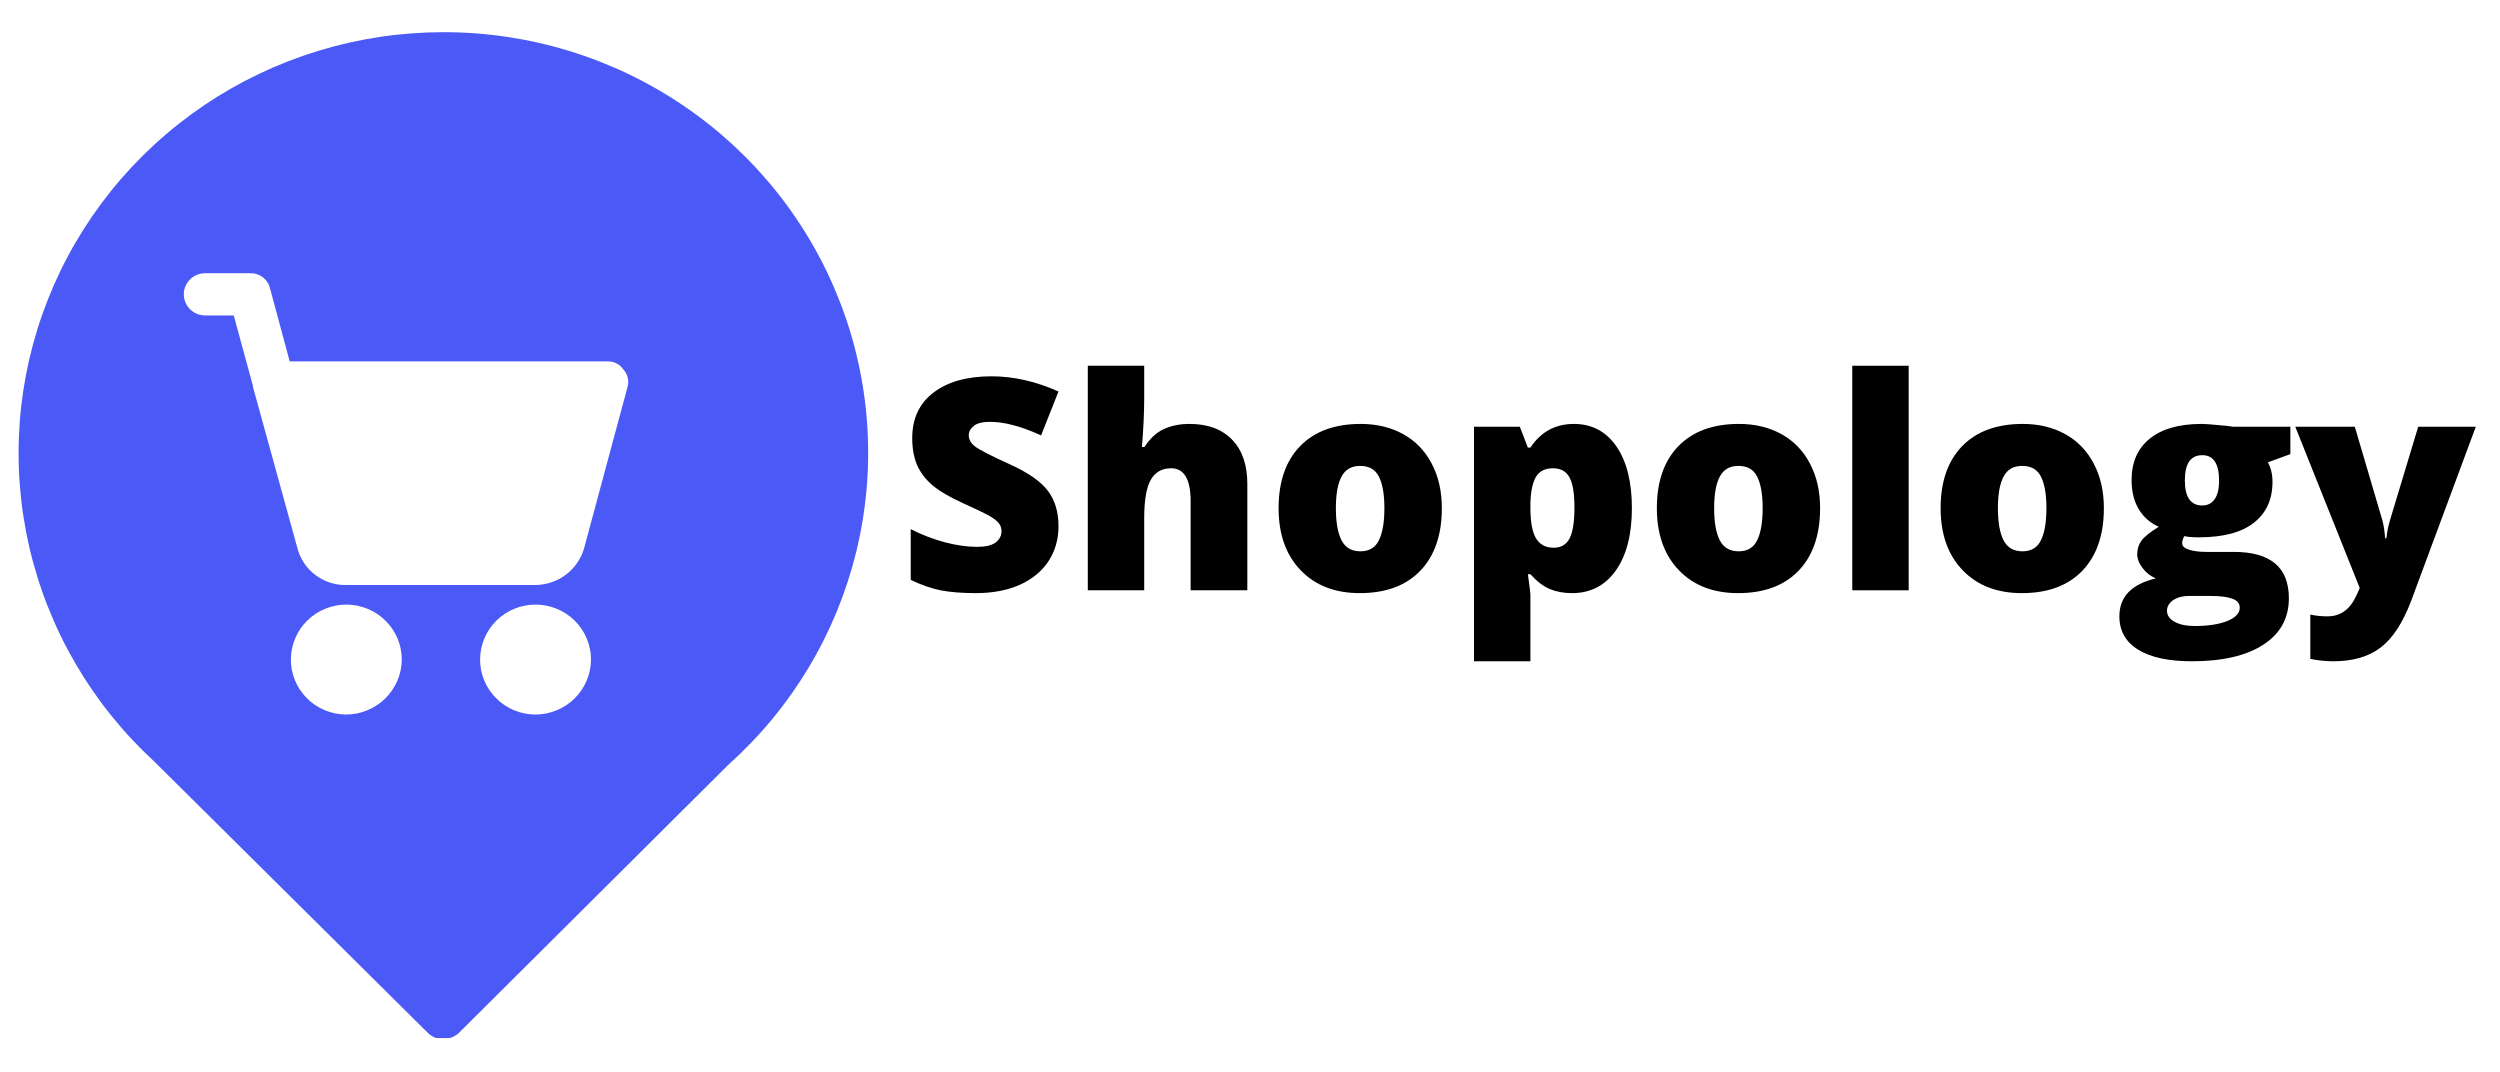
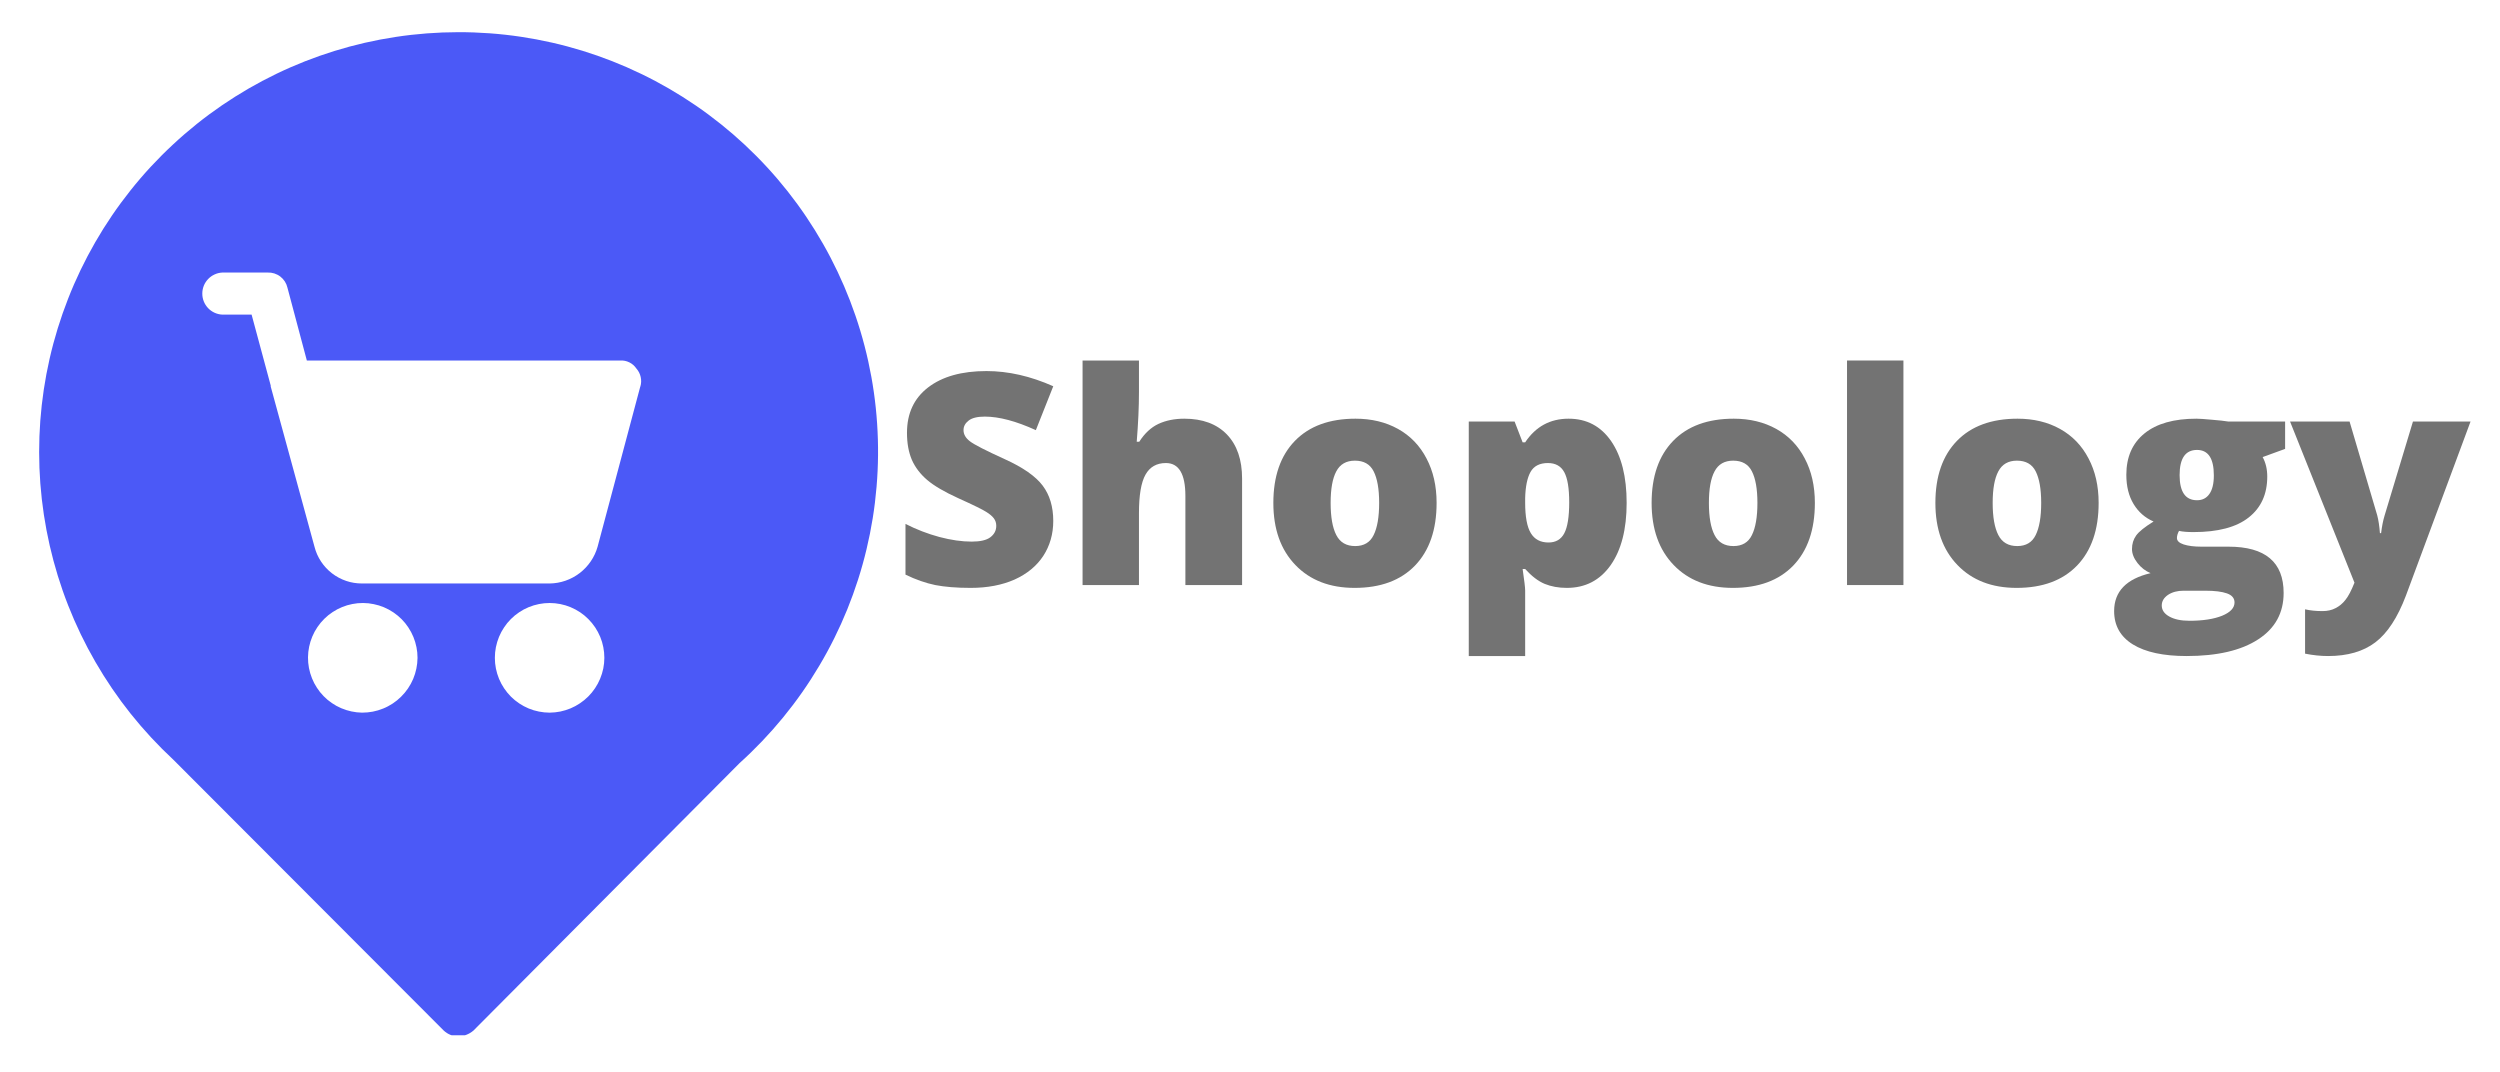
- <svg xmlns="http://www.w3.org/2000/svg" contentScriptType="text/ecmascript" width="262.5pt" zoomAndPan="magnify" contentStyleType="text/css" viewBox="0 0 262.5 112.5" height="112.5pt" preserveAspectRatio="xMidYMid meet" version="1.2">
+ <svg xmlns="http://www.w3.org/2000/svg" xmlns:xlink="http://www.w3.org/1999/xlink" width="262.5" zoomAndPan="magnify" viewBox="0 0 262.5 112.5" height="112.5" preserveAspectRatio="xMidYMid meet" version="1.0">
  <defs>
-     <g />
-     <clipPath xml:id="clip1" id="clip1">
-       <path d="M 1 3.219 L 92 3.219 L 92 108.996 L 1 108.996 Z M 1 3.219 " />
+     <g>
+       <g id="glyph-0-0" />
+       <g id="glyph-0-1">
+         <path d="M 16.875 -6.734 C 16.875 -5.359 16.523 -4.133 15.828 -3.062 C 15.129 -2 14.125 -1.172 12.812 -0.578 C 11.5 0.004 9.961 0.297 8.203 0.297 C 6.723 0.297 5.484 0.195 4.484 0 C 3.484 -0.207 2.441 -0.57 1.359 -1.094 L 1.359 -6.422 C 2.504 -5.836 3.691 -5.379 4.922 -5.047 C 6.148 -4.723 7.281 -4.562 8.312 -4.562 C 9.207 -4.562 9.859 -4.711 10.266 -5.016 C 10.68 -5.328 10.891 -5.727 10.891 -6.219 C 10.891 -6.52 10.805 -6.781 10.641 -7 C 10.473 -7.227 10.203 -7.457 9.828 -7.688 C 9.461 -7.926 8.484 -8.406 6.891 -9.125 C 5.453 -9.781 4.367 -10.414 3.641 -11.031 C 2.922 -11.645 2.383 -12.348 2.031 -13.141 C 1.688 -13.941 1.516 -14.891 1.516 -15.984 C 1.516 -18.023 2.254 -19.613 3.734 -20.75 C 5.223 -21.895 7.266 -22.469 9.859 -22.469 C 12.148 -22.469 14.488 -21.938 16.875 -20.875 L 15.047 -16.266 C 12.973 -17.211 11.188 -17.688 9.688 -17.688 C 8.906 -17.688 8.336 -17.547 7.984 -17.266 C 7.629 -16.992 7.453 -16.66 7.453 -16.266 C 7.453 -15.828 7.676 -15.438 8.125 -15.094 C 8.57 -14.75 9.789 -14.125 11.781 -13.219 C 13.695 -12.352 15.023 -11.426 15.766 -10.438 C 16.504 -9.457 16.875 -8.223 16.875 -6.734 Z M 16.875 -6.734 " />
+       </g>
+       <g id="glyph-0-2">
+         <path d="M 12.844 0 L 12.844 -9.359 C 12.844 -11.66 12.16 -12.812 10.797 -12.812 C 9.828 -12.812 9.113 -12.406 8.656 -11.594 C 8.195 -10.781 7.969 -9.43 7.969 -7.547 L 7.969 0 L 2.047 0 L 2.047 -23.578 L 7.969 -23.578 L 7.969 -20.234 C 7.969 -18.711 7.891 -16.984 7.734 -15.047 L 8 -15.047 C 8.562 -15.93 9.234 -16.555 10.016 -16.922 C 10.797 -17.285 11.703 -17.469 12.734 -17.469 C 14.648 -17.469 16.141 -16.914 17.203 -15.812 C 18.266 -14.707 18.797 -13.16 18.797 -11.172 L 18.797 0 Z M 12.844 0 " />
+       </g>
+       <g id="glyph-0-3">
+         <path d="M 18.438 -8.625 C 18.438 -5.812 17.68 -3.617 16.172 -2.047 C 14.66 -0.484 12.547 0.297 9.828 0.297 C 7.223 0.297 5.148 -0.504 3.609 -2.109 C 2.066 -3.711 1.297 -5.883 1.297 -8.625 C 1.297 -11.414 2.051 -13.586 3.562 -15.141 C 5.07 -16.691 7.191 -17.469 9.922 -17.469 C 11.609 -17.469 13.098 -17.109 14.391 -16.391 C 15.68 -15.672 16.676 -14.641 17.375 -13.297 C 18.082 -11.961 18.438 -10.406 18.438 -8.625 Z M 7.312 -8.625 C 7.312 -7.145 7.508 -6.02 7.906 -5.25 C 8.301 -4.477 8.961 -4.094 9.891 -4.094 C 10.805 -4.094 11.453 -4.477 11.828 -5.25 C 12.211 -6.02 12.406 -7.145 12.406 -8.625 C 12.406 -10.082 12.211 -11.188 11.828 -11.938 C 11.453 -12.688 10.797 -13.062 9.859 -13.062 C 8.953 -13.062 8.301 -12.688 7.906 -11.938 C 7.508 -11.195 7.312 -10.094 7.312 -8.625 Z M 7.312 -8.625 " />
+       </g>
+       <g id="glyph-0-4">
+         <path d="M 12.344 0.297 C 11.477 0.297 10.703 0.156 10.016 -0.125 C 9.328 -0.414 8.645 -0.938 7.969 -1.688 L 7.703 -1.688 C 7.879 -0.477 7.969 0.27 7.969 0.562 L 7.969 7.453 L 2.047 7.453 L 2.047 -17.172 L 6.859 -17.172 L 7.703 -14.984 L 7.969 -14.984 C 9.07 -16.641 10.594 -17.469 12.531 -17.469 C 14.426 -17.469 15.914 -16.68 17 -15.109 C 18.082 -13.535 18.625 -11.375 18.625 -8.625 C 18.625 -5.852 18.062 -3.672 16.938 -2.078 C 15.812 -0.492 14.281 0.297 12.344 0.297 Z M 10.359 -12.812 C 9.492 -12.812 8.883 -12.5 8.531 -11.875 C 8.188 -11.258 8 -10.344 7.969 -9.125 L 7.969 -8.656 C 7.969 -7.176 8.164 -6.109 8.562 -5.453 C 8.957 -4.797 9.578 -4.469 10.422 -4.469 C 11.18 -4.469 11.734 -4.789 12.078 -5.438 C 12.422 -6.094 12.594 -7.176 12.594 -8.688 C 12.594 -10.156 12.422 -11.207 12.078 -11.844 C 11.734 -12.488 11.16 -12.812 10.359 -12.812 Z M 10.359 -12.812 " />
+       </g>
+       <g id="glyph-0-5">
+         <path d="M 7.969 0 L 2.047 0 L 2.047 -23.578 L 7.969 -23.578 Z M 7.969 0 " />
+       </g>
+       <g id="glyph-0-6">
+         <path d="M 18.25 -17.172 L 18.25 -14.297 L 15.891 -13.438 C 16.211 -12.852 16.375 -12.172 16.375 -11.391 C 16.375 -9.547 15.723 -8.113 14.422 -7.094 C 13.129 -6.07 11.195 -5.562 8.625 -5.562 C 7.988 -5.562 7.484 -5.602 7.109 -5.688 C 6.961 -5.414 6.891 -5.164 6.891 -4.938 C 6.891 -4.645 7.125 -4.422 7.594 -4.266 C 8.07 -4.109 8.695 -4.031 9.469 -4.031 L 12.312 -4.031 C 16.164 -4.031 18.094 -2.41 18.094 0.828 C 18.094 2.922 17.203 4.547 15.422 5.703 C 13.641 6.867 11.133 7.453 7.906 7.453 C 5.469 7.453 3.586 7.047 2.266 6.234 C 0.953 5.422 0.297 4.254 0.297 2.734 C 0.297 0.68 1.57 -0.645 4.125 -1.25 C 3.594 -1.469 3.133 -1.82 2.75 -2.312 C 2.363 -2.812 2.172 -3.301 2.172 -3.781 C 2.172 -4.32 2.316 -4.797 2.609 -5.203 C 2.898 -5.609 3.508 -6.098 4.438 -6.672 C 3.551 -7.055 2.852 -7.664 2.344 -8.5 C 1.832 -9.344 1.578 -10.367 1.578 -11.578 C 1.578 -13.441 2.211 -14.891 3.484 -15.922 C 4.754 -16.953 6.57 -17.469 8.938 -17.469 C 9.25 -17.469 9.789 -17.43 10.562 -17.359 C 11.332 -17.297 11.898 -17.234 12.266 -17.172 Z M 5.297 2.141 C 5.297 2.617 5.555 3.004 6.078 3.297 C 6.609 3.598 7.316 3.75 8.203 3.75 C 9.629 3.75 10.773 3.57 11.641 3.219 C 12.504 2.863 12.938 2.398 12.938 1.828 C 12.938 1.379 12.672 1.062 12.141 0.875 C 11.617 0.688 10.867 0.594 9.891 0.594 L 7.578 0.594 C 6.941 0.594 6.398 0.738 5.953 1.031 C 5.516 1.332 5.297 1.703 5.297 2.141 Z M 7.172 -11.547 C 7.172 -9.785 7.781 -8.906 9 -8.906 C 9.562 -8.906 9.992 -9.125 10.297 -9.562 C 10.609 -10 10.766 -10.648 10.766 -11.516 C 10.766 -13.297 10.176 -14.188 9 -14.188 C 7.781 -14.188 7.172 -13.305 7.172 -11.547 Z M 7.172 -11.547 " />
+       </g>
+       <g id="glyph-0-7">
+         <path d="M -0.031 -17.172 L 6.219 -17.172 L 9.125 -7.312 C 9.258 -6.801 9.352 -6.18 9.406 -5.453 L 9.531 -5.453 C 9.613 -6.148 9.734 -6.758 9.891 -7.281 L 12.875 -17.172 L 18.922 -17.172 L 12.141 1.094 C 11.266 3.414 10.191 5.055 8.922 6.016 C 7.66 6.973 6.008 7.453 3.969 7.453 C 3.176 7.453 2.367 7.367 1.547 7.203 L 1.547 2.547 C 2.078 2.672 2.688 2.734 3.375 2.734 C 3.906 2.734 4.363 2.629 4.75 2.422 C 5.145 2.223 5.488 1.938 5.781 1.562 C 6.082 1.195 6.398 0.594 6.734 -0.25 Z M -0.031 -17.172 " />
+       </g>
+     </g>
+     <clipPath id="clip-0">
+       <path d="M 4 3.219 L 93 3.219 L 93 108.703 L 4 108.703 Z M 4 3.219 " clip-rule="nonzero" />
    </clipPath>
  </defs>
-   <g xml:id="surface1" id="surface1">
-     <g clip-rule="nonzero" clip-path="url(#clip1)">
-       <path style=" stroke:none;fill-rule:nonzero;fill:rgb(29.41%,34.9%,96.86%);fill-opacity:1;" d="M 46.504 3.379 C 44.277 3.383 42.062 3.547 39.859 3.879 C 37.656 4.211 35.492 4.703 33.363 5.355 C 31.238 6.008 29.172 6.812 27.164 7.773 C 25.16 8.73 23.234 9.832 21.395 11.078 C 19.559 12.324 17.82 13.695 16.191 15.199 C 14.559 16.703 13.047 18.316 11.66 20.043 C 10.273 21.77 9.023 23.59 7.91 25.504 C 6.797 27.414 5.836 29.398 5.023 31.457 C 4.211 33.512 3.559 35.613 3.062 37.77 C 2.57 39.922 2.238 42.098 2.074 44.301 C 1.91 46.5 1.91 48.703 2.078 50.902 C 2.246 53.105 2.578 55.281 3.074 57.434 C 3.57 59.586 4.227 61.688 5.043 63.742 C 5.855 65.797 6.82 67.781 7.934 69.691 C 9.051 71.605 10.301 73.422 11.691 75.148 C 13.082 76.875 14.594 78.488 16.227 79.988 L 44.98 108.508 C 45.41 108.898 45.918 109.102 46.5 109.113 C 47.113 109.102 47.656 108.898 48.129 108.508 L 76.43 80.344 C 78.094 78.855 79.637 77.254 81.059 75.535 C 82.48 73.816 83.762 72.004 84.906 70.094 C 86.055 68.184 87.047 66.199 87.891 64.141 C 88.73 62.082 89.414 59.973 89.938 57.812 C 90.457 55.648 90.812 53.461 91 51.25 C 91.188 49.035 91.207 46.82 91.059 44.602 C 90.91 42.387 90.594 40.191 90.109 38.023 C 89.629 35.852 88.984 33.73 88.176 31.66 C 87.371 29.586 86.414 27.582 85.301 25.652 C 84.191 23.723 82.941 21.887 81.551 20.145 C 80.16 18.402 78.645 16.773 77.008 15.258 C 75.367 13.742 73.625 12.355 71.773 11.102 C 69.926 9.848 67.988 8.734 65.973 7.77 C 63.953 6.805 61.871 5.992 59.73 5.34 C 57.59 4.684 55.41 4.195 53.191 3.867 C 50.977 3.535 48.746 3.375 46.504 3.379 Z M 36.285 75.027 C 35.902 75.02 35.527 74.98 35.152 74.898 C 34.781 74.82 34.418 74.707 34.07 74.559 C 33.719 74.41 33.387 74.23 33.07 74.016 C 32.758 73.801 32.465 73.559 32.199 73.289 C 31.934 73.02 31.695 72.727 31.488 72.41 C 31.277 72.094 31.105 71.758 30.961 71.41 C 30.82 71.059 30.711 70.695 30.641 70.324 C 30.57 69.953 30.539 69.578 30.543 69.203 C 30.543 68.824 30.586 68.449 30.664 68.078 C 30.742 67.711 30.855 67.352 31.004 67.004 C 31.152 66.656 31.332 66.324 31.547 66.012 C 31.762 65.699 32.004 65.41 32.277 65.145 C 32.547 64.879 32.844 64.645 33.16 64.434 C 33.48 64.227 33.816 64.051 34.168 63.91 C 34.52 63.766 34.887 63.66 35.258 63.59 C 35.633 63.516 36.012 63.48 36.395 63.484 C 36.773 63.484 37.152 63.523 37.523 63.598 C 37.898 63.676 38.262 63.785 38.613 63.93 C 38.965 64.078 39.297 64.258 39.613 64.469 C 39.93 64.68 40.223 64.918 40.492 65.188 C 40.762 65.453 41 65.746 41.211 66.059 C 41.422 66.375 41.602 66.707 41.746 67.055 C 41.891 67.406 42.004 67.766 42.074 68.137 C 42.148 68.508 42.188 68.883 42.188 69.258 C 42.184 69.641 42.141 70.02 42.062 70.391 C 41.988 70.766 41.871 71.125 41.723 71.477 C 41.574 71.828 41.391 72.16 41.172 72.477 C 40.957 72.793 40.711 73.086 40.438 73.352 C 40.164 73.621 39.867 73.859 39.547 74.066 C 39.223 74.277 38.887 74.453 38.531 74.598 C 38.172 74.742 37.805 74.848 37.43 74.922 C 37.051 74.992 36.668 75.027 36.285 75.027 Z M 56.238 75.027 C 55.855 75.027 55.477 74.988 55.102 74.914 C 54.727 74.844 54.359 74.734 54.008 74.59 C 53.652 74.441 53.316 74.266 53 74.055 C 52.684 73.844 52.387 73.605 52.117 73.336 C 51.848 73.07 51.605 72.777 51.391 72.465 C 51.18 72.148 51 71.816 50.852 71.465 C 50.707 71.113 50.598 70.754 50.52 70.383 C 50.445 70.012 50.41 69.637 50.41 69.258 C 50.41 68.875 50.445 68.5 50.52 68.129 C 50.594 67.758 50.707 67.398 50.852 67.047 C 51 66.695 51.176 66.363 51.391 66.047 C 51.602 65.734 51.844 65.441 52.113 65.172 C 52.387 64.906 52.68 64.664 52.996 64.457 C 53.316 64.246 53.652 64.066 54.004 63.922 C 54.359 63.777 54.723 63.668 55.098 63.594 C 55.473 63.52 55.852 63.484 56.234 63.484 C 56.617 63.484 56.996 63.52 57.371 63.594 C 57.746 63.668 58.109 63.777 58.461 63.922 C 58.816 64.066 59.152 64.246 59.469 64.457 C 59.785 64.668 60.082 64.906 60.352 65.176 C 60.621 65.445 60.863 65.734 61.074 66.051 C 61.289 66.367 61.465 66.699 61.613 67.051 C 61.758 67.398 61.867 67.762 61.941 68.133 C 62.02 68.504 62.055 68.879 62.055 69.258 C 62.051 69.637 62.012 70.012 61.938 70.383 C 61.859 70.75 61.75 71.109 61.602 71.461 C 61.457 71.809 61.277 72.141 61.062 72.453 C 60.852 72.766 60.613 73.059 60.344 73.324 C 60.074 73.594 59.781 73.832 59.465 74.043 C 59.148 74.254 58.812 74.43 58.461 74.578 C 58.109 74.723 57.746 74.832 57.375 74.91 C 57 74.984 56.621 75.023 56.242 75.027 Z M 65.875 40.691 L 61.332 57.559 C 61.172 58.113 60.934 58.625 60.605 59.098 C 60.281 59.57 59.891 59.984 59.43 60.332 C 58.973 60.68 58.469 60.945 57.922 61.133 C 57.375 61.32 56.816 61.418 56.238 61.426 L 36.285 61.426 C 35.707 61.43 35.145 61.34 34.598 61.156 C 34.051 60.973 33.551 60.707 33.094 60.359 C 32.637 60.012 32.246 59.598 31.93 59.121 C 31.609 58.645 31.379 58.129 31.234 57.574 L 26.578 40.691 C 26.582 40.656 26.582 40.621 26.578 40.586 L 24.543 33.121 L 21.434 33.121 C 21.145 33.105 20.871 33.039 20.609 32.922 C 20.348 32.805 20.117 32.641 19.918 32.434 C 19.723 32.23 19.566 31.992 19.461 31.73 C 19.355 31.465 19.301 31.188 19.301 30.902 C 19.301 30.617 19.355 30.344 19.461 30.078 C 19.566 29.816 19.723 29.578 19.918 29.375 C 20.117 29.168 20.348 29.004 20.609 28.887 C 20.871 28.77 21.145 28.703 21.434 28.688 L 26.258 28.688 C 26.496 28.68 26.734 28.711 26.961 28.781 C 27.191 28.855 27.402 28.965 27.594 29.109 C 27.785 29.254 27.945 29.426 28.074 29.625 C 28.207 29.824 28.297 30.039 28.352 30.273 L 30.418 37.949 L 63.73 37.949 C 64.074 37.93 64.398 37.992 64.707 38.145 C 65.016 38.293 65.266 38.512 65.457 38.793 C 65.688 39.051 65.844 39.348 65.918 39.688 C 65.992 40.023 65.98 40.359 65.879 40.691 Z M 65.875 40.691 " />
-     </g>
-     <g style="fill:rgb(0%,0%,0%);fill-opacity:1;">
-       <g transform="translate(94.26754, 61.98124)">
-         <path style="stroke:none;" d="M 16.875 -6.734 C 16.875 -5.359 16.523 -4.133 15.828 -3.062 C 15.129 -2 14.125 -1.172 12.812 -0.578 C 11.5 0.004 9.961 0.297 8.203 0.297 C 6.723 0.297 5.484 0.195 4.484 0 C 3.484 -0.207 2.441 -0.57 1.359 -1.094 L 1.359 -6.422 C 2.504 -5.836 3.691 -5.379 4.922 -5.047 C 6.148 -4.723 7.281 -4.562 8.312 -4.562 C 9.207 -4.562 9.859 -4.711 10.266 -5.016 C 10.68 -5.328 10.891 -5.727 10.891 -6.219 C 10.891 -6.52 10.805 -6.781 10.641 -7 C 10.473 -7.227 10.203 -7.457 9.828 -7.688 C 9.461 -7.926 8.484 -8.406 6.891 -9.125 C 5.453 -9.781 4.367 -10.414 3.641 -11.031 C 2.922 -11.645 2.383 -12.348 2.031 -13.141 C 1.688 -13.941 1.516 -14.891 1.516 -15.984 C 1.516 -18.023 2.254 -19.613 3.734 -20.75 C 5.223 -21.895 7.266 -22.469 9.859 -22.469 C 12.148 -22.469 14.488 -21.938 16.875 -20.875 L 15.047 -16.266 C 12.973 -17.211 11.188 -17.688 9.688 -17.688 C 8.906 -17.688 8.336 -17.547 7.984 -17.266 C 7.629 -16.992 7.453 -16.66 7.453 -16.266 C 7.453 -15.828 7.676 -15.438 8.125 -15.094 C 8.57 -14.75 9.789 -14.125 11.781 -13.219 C 13.695 -12.352 15.023 -11.426 15.766 -10.438 C 16.504 -9.457 16.875 -8.223 16.875 -6.734 Z M 16.875 -6.734 " />
-       </g>
-     </g>
-     <g style="fill:rgb(0%,0%,0%);fill-opacity:1;">
-       <g transform="translate(112.1724, 61.98124)">
-         <path style="stroke:none;" d="M 12.844 0 L 12.844 -9.359 C 12.844 -11.66 12.16 -12.812 10.797 -12.812 C 9.828 -12.812 9.113 -12.406 8.656 -11.594 C 8.195 -10.781 7.969 -9.43 7.969 -7.547 L 7.969 0 L 2.047 0 L 2.047 -23.578 L 7.969 -23.578 L 7.969 -20.234 C 7.969 -18.711 7.891 -16.984 7.734 -15.047 L 8 -15.047 C 8.562 -15.93 9.234 -16.555 10.016 -16.922 C 10.797 -17.285 11.703 -17.469 12.734 -17.469 C 14.648 -17.469 16.141 -16.914 17.203 -15.812 C 18.266 -14.707 18.797 -13.16 18.797 -11.172 L 18.797 0 Z M 12.844 0 " />
-       </g>
-     </g>
-     <g style="fill:rgb(0%,0%,0%);fill-opacity:1;">
-       <g transform="translate(132.9553, 61.98124)">
-         <path style="stroke:none;" d="M 18.438 -8.625 C 18.438 -5.812 17.68 -3.617 16.172 -2.047 C 14.66 -0.484 12.547 0.297 9.828 0.297 C 7.223 0.297 5.148 -0.504 3.609 -2.109 C 2.066 -3.711 1.297 -5.883 1.297 -8.625 C 1.297 -11.414 2.051 -13.586 3.562 -15.141 C 5.07 -16.691 7.191 -17.469 9.922 -17.469 C 11.609 -17.469 13.098 -17.109 14.391 -16.391 C 15.68 -15.672 16.676 -14.641 17.375 -13.297 C 18.082 -11.961 18.438 -10.406 18.438 -8.625 Z M 7.312 -8.625 C 7.312 -7.145 7.508 -6.02 7.906 -5.25 C 8.301 -4.477 8.961 -4.094 9.891 -4.094 C 10.805 -4.094 11.453 -4.477 11.828 -5.25 C 12.211 -6.02 12.406 -7.145 12.406 -8.625 C 12.406 -10.082 12.211 -11.188 11.828 -11.938 C 11.453 -12.688 10.797 -13.062 9.859 -13.062 C 8.953 -13.062 8.301 -12.688 7.906 -11.938 C 7.508 -11.195 7.312 -10.094 7.312 -8.625 Z M 7.312 -8.625 " />
-       </g>
-     </g>
-     <g style="fill:rgb(0%,0%,0%);fill-opacity:1;">
-       <g transform="translate(152.7233, 61.98124)">
-         <path style="stroke:none;" d="M 12.344 0.297 C 11.477 0.297 10.703 0.156 10.016 -0.125 C 9.328 -0.414 8.645 -0.938 7.969 -1.688 L 7.703 -1.688 C 7.879 -0.477 7.969 0.27 7.969 0.562 L 7.969 7.453 L 2.047 7.453 L 2.047 -17.172 L 6.859 -17.172 L 7.703 -14.984 L 7.969 -14.984 C 9.07 -16.641 10.594 -17.469 12.531 -17.469 C 14.426 -17.469 15.914 -16.68 17 -15.109 C 18.082 -13.535 18.625 -11.375 18.625 -8.625 C 18.625 -5.852 18.062 -3.672 16.938 -2.078 C 15.812 -0.492 14.281 0.297 12.344 0.297 Z M 10.359 -12.812 C 9.492 -12.812 8.883 -12.5 8.531 -11.875 C 8.188 -11.258 8 -10.344 7.969 -9.125 L 7.969 -8.656 C 7.969 -7.176 8.164 -6.109 8.562 -5.453 C 8.957 -4.797 9.578 -4.469 10.422 -4.469 C 11.18 -4.469 11.734 -4.789 12.078 -5.438 C 12.422 -6.094 12.594 -7.176 12.594 -8.688 C 12.594 -10.156 12.422 -11.207 12.078 -11.844 C 11.734 -12.488 11.16 -12.812 10.359 -12.812 Z M 10.359 -12.812 " />
-       </g>
-     </g>
-     <g style="fill:rgb(0%,0%,0%);fill-opacity:1;">
-       <g transform="translate(172.6731, 61.98124)">
-         <path style="stroke:none;" d="M 18.438 -8.625 C 18.438 -5.812 17.68 -3.617 16.172 -2.047 C 14.66 -0.484 12.547 0.297 9.828 0.297 C 7.223 0.297 5.148 -0.504 3.609 -2.109 C 2.066 -3.711 1.297 -5.883 1.297 -8.625 C 1.297 -11.414 2.051 -13.586 3.562 -15.141 C 5.07 -16.691 7.191 -17.469 9.922 -17.469 C 11.609 -17.469 13.098 -17.109 14.391 -16.391 C 15.68 -15.672 16.676 -14.641 17.375 -13.297 C 18.082 -11.961 18.438 -10.406 18.438 -8.625 Z M 7.312 -8.625 C 7.312 -7.145 7.508 -6.02 7.906 -5.25 C 8.301 -4.477 8.961 -4.094 9.891 -4.094 C 10.805 -4.094 11.453 -4.477 11.828 -5.25 C 12.211 -6.02 12.406 -7.145 12.406 -8.625 C 12.406 -10.082 12.211 -11.188 11.828 -11.938 C 11.453 -12.688 10.797 -13.062 9.859 -13.062 C 8.953 -13.062 8.301 -12.688 7.906 -11.938 C 7.508 -11.195 7.312 -10.094 7.312 -8.625 Z M 7.312 -8.625 " />
-       </g>
-     </g>
-     <g style="fill:rgb(0%,0%,0%);fill-opacity:1;">
-       <g transform="translate(192.4411, 61.98124)">
-         <path style="stroke:none;" d="M 7.969 0 L 2.047 0 L 2.047 -23.578 L 7.969 -23.578 Z M 7.969 0 " />
-       </g>
-     </g>
-     <g style="fill:rgb(0%,0%,0%);fill-opacity:1;">
-       <g transform="translate(202.4691, 61.98124)">
-         <path style="stroke:none;" d="M 18.438 -8.625 C 18.438 -5.812 17.68 -3.617 16.172 -2.047 C 14.66 -0.484 12.547 0.297 9.828 0.297 C 7.223 0.297 5.148 -0.504 3.609 -2.109 C 2.066 -3.711 1.297 -5.883 1.297 -8.625 C 1.297 -11.414 2.051 -13.586 3.562 -15.141 C 5.07 -16.691 7.191 -17.469 9.922 -17.469 C 11.609 -17.469 13.098 -17.109 14.391 -16.391 C 15.68 -15.672 16.676 -14.641 17.375 -13.297 C 18.082 -11.961 18.438 -10.406 18.438 -8.625 Z M 7.312 -8.625 C 7.312 -7.145 7.508 -6.02 7.906 -5.25 C 8.301 -4.477 8.961 -4.094 9.891 -4.094 C 10.805 -4.094 11.453 -4.477 11.828 -5.25 C 12.211 -6.02 12.406 -7.145 12.406 -8.625 C 12.406 -10.082 12.211 -11.188 11.828 -11.938 C 11.453 -12.688 10.797 -13.062 9.859 -13.062 C 8.953 -13.062 8.301 -12.688 7.906 -11.938 C 7.508 -11.195 7.312 -10.094 7.312 -8.625 Z M 7.312 -8.625 " />
-       </g>
-     </g>
-     <g style="fill:rgb(0%,0%,0%);fill-opacity:1;">
-       <g transform="translate(222.2371, 61.98124)">
-         <path style="stroke:none;" d="M 18.25 -17.172 L 18.25 -14.297 L 15.891 -13.438 C 16.211 -12.852 16.375 -12.172 16.375 -11.391 C 16.375 -9.547 15.723 -8.113 14.422 -7.094 C 13.129 -6.07 11.195 -5.562 8.625 -5.562 C 7.988 -5.562 7.484 -5.602 7.109 -5.688 C 6.961 -5.414 6.891 -5.164 6.891 -4.938 C 6.891 -4.645 7.125 -4.422 7.594 -4.266 C 8.07 -4.109 8.695 -4.031 9.469 -4.031 L 12.312 -4.031 C 16.164 -4.031 18.094 -2.41 18.094 0.828 C 18.094 2.922 17.203 4.547 15.422 5.703 C 13.641 6.867 11.133 7.453 7.906 7.453 C 5.469 7.453 3.586 7.047 2.266 6.234 C 0.953 5.422 0.297 4.254 0.297 2.734 C 0.297 0.68 1.57 -0.645 4.125 -1.25 C 3.594 -1.469 3.133 -1.82 2.75 -2.312 C 2.363 -2.812 2.172 -3.301 2.172 -3.781 C 2.172 -4.32 2.316 -4.797 2.609 -5.203 C 2.898 -5.609 3.508 -6.098 4.438 -6.672 C 3.551 -7.055 2.852 -7.664 2.344 -8.5 C 1.832 -9.344 1.578 -10.367 1.578 -11.578 C 1.578 -13.441 2.211 -14.891 3.484 -15.922 C 4.754 -16.953 6.57 -17.469 8.938 -17.469 C 9.25 -17.469 9.789 -17.43 10.562 -17.359 C 11.332 -17.297 11.898 -17.234 12.266 -17.172 Z M 5.297 2.141 C 5.297 2.617 5.555 3.004 6.078 3.297 C 6.609 3.598 7.316 3.75 8.203 3.75 C 9.629 3.75 10.773 3.57 11.641 3.219 C 12.504 2.863 12.938 2.398 12.938 1.828 C 12.938 1.379 12.672 1.062 12.141 0.875 C 11.617 0.688 10.867 0.594 9.891 0.594 L 7.578 0.594 C 6.941 0.594 6.398 0.738 5.953 1.031 C 5.516 1.332 5.297 1.703 5.297 2.141 Z M 7.172 -11.547 C 7.172 -9.785 7.781 -8.906 9 -8.906 C 9.562 -8.906 9.992 -9.125 10.297 -9.562 C 10.609 -10 10.766 -10.648 10.766 -11.516 C 10.766 -13.297 10.176 -14.188 9 -14.188 C 7.781 -14.188 7.172 -13.305 7.172 -11.547 Z M 7.172 -11.547 " />
-       </g>
-     </g>
-     <g style="fill:rgb(0%,0%,0%);fill-opacity:1;">
-       <g transform="translate(241.0356, 61.98124)">
-         <path style="stroke:none;" d="M -0.031 -17.172 L 6.219 -17.172 L 9.125 -7.312 C 9.258 -6.801 9.352 -6.18 9.406 -5.453 L 9.531 -5.453 C 9.613 -6.148 9.734 -6.758 9.891 -7.281 L 12.875 -17.172 L 18.922 -17.172 L 12.141 1.094 C 11.266 3.414 10.191 5.055 8.922 6.016 C 7.66 6.973 6.008 7.453 3.969 7.453 C 3.176 7.453 2.367 7.367 1.547 7.203 L 1.547 2.547 C 2.078 2.672 2.688 2.734 3.375 2.734 C 3.906 2.734 4.363 2.629 4.75 2.422 C 5.145 2.223 5.488 1.938 5.781 1.562 C 6.082 1.195 6.398 0.594 6.734 -0.25 Z M -0.031 -17.172 " />
-       </g>
-     </g>
+   <path fill="rgb(100%, 100%, 100%)" d="M 16.574 25.25 L 69.688 25.25 L 69.688 76.867 L 16.574 76.867 Z M 16.574 25.25 " fill-opacity="1" fill-rule="nonzero" />
+   <g clip-path="url(#clip-0)">
+     <path fill="rgb(29.41%, 34.9%, 96.86%)" d="M 48.105 3.379 C 45.906 3.383 43.719 3.547 41.543 3.879 C 39.367 4.207 37.23 4.699 35.129 5.348 C 33.027 6 30.988 6.801 29.008 7.758 C 27.027 8.715 25.129 9.816 23.312 11.055 C 21.496 12.297 19.781 13.668 18.172 15.168 C 16.559 16.664 15.066 18.273 13.699 19.996 C 12.328 21.719 11.094 23.535 9.996 25.441 C 8.898 27.348 7.945 29.328 7.145 31.379 C 6.344 33.426 5.695 35.523 5.207 37.672 C 4.719 39.82 4.395 41.988 4.23 44.184 C 4.07 46.379 4.07 48.574 4.234 50.77 C 4.402 52.965 4.73 55.137 5.219 57.281 C 5.711 59.43 6.355 61.527 7.16 63.574 C 7.965 65.625 8.918 67.602 10.02 69.508 C 11.121 71.414 12.355 73.227 13.727 74.949 C 15.102 76.668 16.594 78.277 18.203 79.773 L 46.598 108.215 C 47.023 108.605 47.523 108.805 48.098 108.82 C 48.707 108.805 49.242 108.605 49.707 108.215 L 77.652 80.129 C 79.297 78.645 80.82 77.047 82.223 75.336 C 83.629 73.621 84.895 71.812 86.023 69.906 C 87.156 68.004 88.137 66.023 88.969 63.973 C 89.801 61.918 90.477 59.812 90.988 57.66 C 91.504 55.504 91.855 53.324 92.039 51.113 C 92.227 48.906 92.246 46.699 92.098 44.488 C 91.953 42.277 91.641 40.09 91.164 37.926 C 90.688 35.762 90.051 33.648 89.254 31.578 C 88.457 29.512 87.512 27.516 86.414 25.594 C 85.316 23.668 84.082 21.836 82.711 20.098 C 81.336 18.359 79.84 16.734 78.223 15.223 C 76.605 13.711 74.883 12.332 73.055 11.078 C 71.23 9.828 69.32 8.719 67.328 7.758 C 65.332 6.793 63.277 5.984 61.164 5.332 C 59.047 4.68 56.895 4.191 54.707 3.863 C 52.52 3.535 50.316 3.375 48.105 3.379 Z M 38.012 74.828 C 37.637 74.82 37.266 74.781 36.895 74.699 C 36.527 74.621 36.172 74.508 35.824 74.359 C 35.477 74.211 35.148 74.031 34.84 73.816 C 34.527 73.605 34.242 73.363 33.98 73.094 C 33.715 72.824 33.48 72.531 33.277 72.215 C 33.07 71.902 32.898 71.57 32.758 71.219 C 32.617 70.871 32.512 70.508 32.441 70.141 C 32.371 69.77 32.336 69.395 32.34 69.02 C 32.344 68.641 32.383 68.27 32.461 67.898 C 32.539 67.531 32.648 67.172 32.797 66.824 C 32.945 66.477 33.121 66.148 33.336 65.836 C 33.547 65.527 33.785 65.238 34.055 64.973 C 34.32 64.707 34.613 64.473 34.93 64.266 C 35.242 64.059 35.574 63.883 35.922 63.742 C 36.27 63.598 36.629 63.492 37 63.422 C 37.371 63.348 37.742 63.312 38.121 63.316 C 38.496 63.316 38.867 63.355 39.238 63.434 C 39.605 63.508 39.965 63.617 40.312 63.762 C 40.66 63.91 40.988 64.086 41.301 64.297 C 41.613 64.508 41.902 64.746 42.168 65.012 C 42.434 65.281 42.672 65.57 42.879 65.887 C 43.086 66.199 43.262 66.531 43.406 66.879 C 43.551 67.227 43.656 67.586 43.73 67.957 C 43.805 68.324 43.84 68.699 43.84 69.074 C 43.836 69.457 43.797 69.832 43.719 70.203 C 43.641 70.578 43.531 70.938 43.383 71.289 C 43.234 71.637 43.055 71.969 42.84 72.285 C 42.625 72.598 42.383 72.891 42.113 73.156 C 41.844 73.426 41.551 73.66 41.234 73.871 C 40.914 74.078 40.582 74.258 40.23 74.398 C 39.879 74.543 39.516 74.648 39.141 74.723 C 38.77 74.793 38.395 74.828 38.012 74.828 Z M 57.715 74.828 C 57.336 74.828 56.961 74.789 56.59 74.715 C 56.223 74.645 55.863 74.535 55.512 74.391 C 55.164 74.246 54.832 74.066 54.52 73.859 C 54.203 73.648 53.914 73.41 53.645 73.145 C 53.379 72.875 53.141 72.586 52.93 72.27 C 52.719 71.957 52.543 71.625 52.398 71.277 C 52.254 70.926 52.145 70.566 52.07 70.195 C 51.996 69.824 51.961 69.449 51.961 69.074 C 51.961 68.695 51.996 68.32 52.07 67.949 C 52.145 67.578 52.254 67.219 52.398 66.867 C 52.543 66.52 52.719 66.188 52.93 65.875 C 53.137 65.559 53.375 65.27 53.645 65 C 53.91 64.734 54.199 64.496 54.516 64.285 C 54.828 64.074 55.16 63.898 55.508 63.754 C 55.859 63.609 56.219 63.5 56.59 63.426 C 56.957 63.352 57.332 63.316 57.711 63.316 C 58.09 63.316 58.461 63.352 58.832 63.426 C 59.203 63.5 59.562 63.609 59.91 63.754 C 60.262 63.898 60.59 64.078 60.906 64.285 C 61.219 64.496 61.512 64.734 61.777 65.004 C 62.043 65.27 62.281 65.562 62.492 65.875 C 62.699 66.191 62.879 66.523 63.023 66.871 C 63.168 67.223 63.277 67.582 63.348 67.953 C 63.422 68.324 63.457 68.699 63.457 69.074 C 63.457 69.453 63.418 69.824 63.344 70.195 C 63.27 70.562 63.156 70.922 63.012 71.27 C 62.867 71.617 62.691 71.949 62.48 72.262 C 62.273 72.574 62.035 72.863 61.77 73.129 C 61.5 73.398 61.211 73.637 60.898 73.844 C 60.586 74.055 60.258 74.234 59.91 74.379 C 59.562 74.523 59.207 74.633 58.836 74.711 C 58.469 74.785 58.094 74.824 57.719 74.828 Z M 67.23 40.586 L 62.746 57.41 C 62.59 57.961 62.352 58.469 62.031 58.941 C 61.707 59.414 61.32 59.824 60.867 60.172 C 60.414 60.52 59.918 60.785 59.379 60.973 C 58.84 61.16 58.285 61.258 57.715 61.266 L 38.012 61.266 C 37.441 61.266 36.887 61.18 36.348 60.996 C 35.809 60.812 35.312 60.547 34.859 60.199 C 34.41 59.852 34.027 59.441 33.711 58.965 C 33.398 58.488 33.168 57.977 33.027 57.426 L 28.426 40.586 C 28.434 40.551 28.434 40.52 28.426 40.484 L 26.418 33.035 L 23.348 33.035 C 23.062 33.023 22.793 32.957 22.535 32.84 C 22.277 32.723 22.047 32.559 21.852 32.355 C 21.656 32.148 21.504 31.914 21.398 31.648 C 21.293 31.387 21.242 31.113 21.242 30.828 C 21.242 30.543 21.293 30.27 21.398 30.004 C 21.504 29.742 21.656 29.508 21.852 29.301 C 22.047 29.094 22.277 28.934 22.535 28.816 C 22.793 28.695 23.062 28.633 23.348 28.617 L 28.113 28.617 C 28.348 28.609 28.582 28.641 28.805 28.711 C 29.031 28.785 29.242 28.891 29.43 29.035 C 29.617 29.18 29.777 29.352 29.906 29.551 C 30.035 29.75 30.125 29.965 30.18 30.199 L 32.219 37.855 L 65.113 37.855 C 65.453 37.832 65.773 37.898 66.078 38.047 C 66.383 38.195 66.629 38.414 66.82 38.695 C 67.047 38.953 67.199 39.25 67.273 39.586 C 67.348 39.922 67.336 40.254 67.238 40.586 Z M 67.23 40.586 " fill-opacity="1" fill-rule="nonzero" />
+   </g>
+   <g fill="rgb(45.099%, 45.099%, 45.099%)" fill-opacity="1">
+     <use x="93.717" y="61.431" xlink:href="#glyph-0-1" xlink:type="simple" xlink:actuate="onLoad" xlink:show="embed" />
+   </g>
+   <g fill="rgb(45.099%, 45.099%, 45.099%)" fill-opacity="1">
+     <use x="111.622" y="61.431" xlink:href="#glyph-0-2" xlink:type="simple" xlink:actuate="onLoad" xlink:show="embed" />
+   </g>
+   <g fill="rgb(45.099%, 45.099%, 45.099%)" fill-opacity="1">
+     <use x="132.405" y="61.431" xlink:href="#glyph-0-3" xlink:type="simple" xlink:actuate="onLoad" xlink:show="embed" />
+   </g>
+   <g fill="rgb(45.099%, 45.099%, 45.099%)" fill-opacity="1">
+     <use x="152.173" y="61.431" xlink:href="#glyph-0-4" xlink:type="simple" xlink:actuate="onLoad" xlink:show="embed" />
+   </g>
+   <g fill="rgb(45.099%, 45.099%, 45.099%)" fill-opacity="1">
+     <use x="172.123" y="61.431" xlink:href="#glyph-0-3" xlink:type="simple" xlink:actuate="onLoad" xlink:show="embed" />
+   </g>
+   <g fill="rgb(45.099%, 45.099%, 45.099%)" fill-opacity="1">
+     <use x="191.891" y="61.431" xlink:href="#glyph-0-5" xlink:type="simple" xlink:actuate="onLoad" xlink:show="embed" />
+   </g>
+   <g fill="rgb(45.099%, 45.099%, 45.099%)" fill-opacity="1">
+     <use x="201.919" y="61.431" xlink:href="#glyph-0-3" xlink:type="simple" xlink:actuate="onLoad" xlink:show="embed" />
+   </g>
+   <g fill="rgb(45.099%, 45.099%, 45.099%)" fill-opacity="1">
+     <use x="221.687" y="61.431" xlink:href="#glyph-0-6" xlink:type="simple" xlink:actuate="onLoad" xlink:show="embed" />
+   </g>
+   <g fill="rgb(45.099%, 45.099%, 45.099%)" fill-opacity="1">
+     <use x="240.486" y="61.431" xlink:href="#glyph-0-7" xlink:type="simple" xlink:actuate="onLoad" xlink:show="embed" />
  </g>
</svg>
